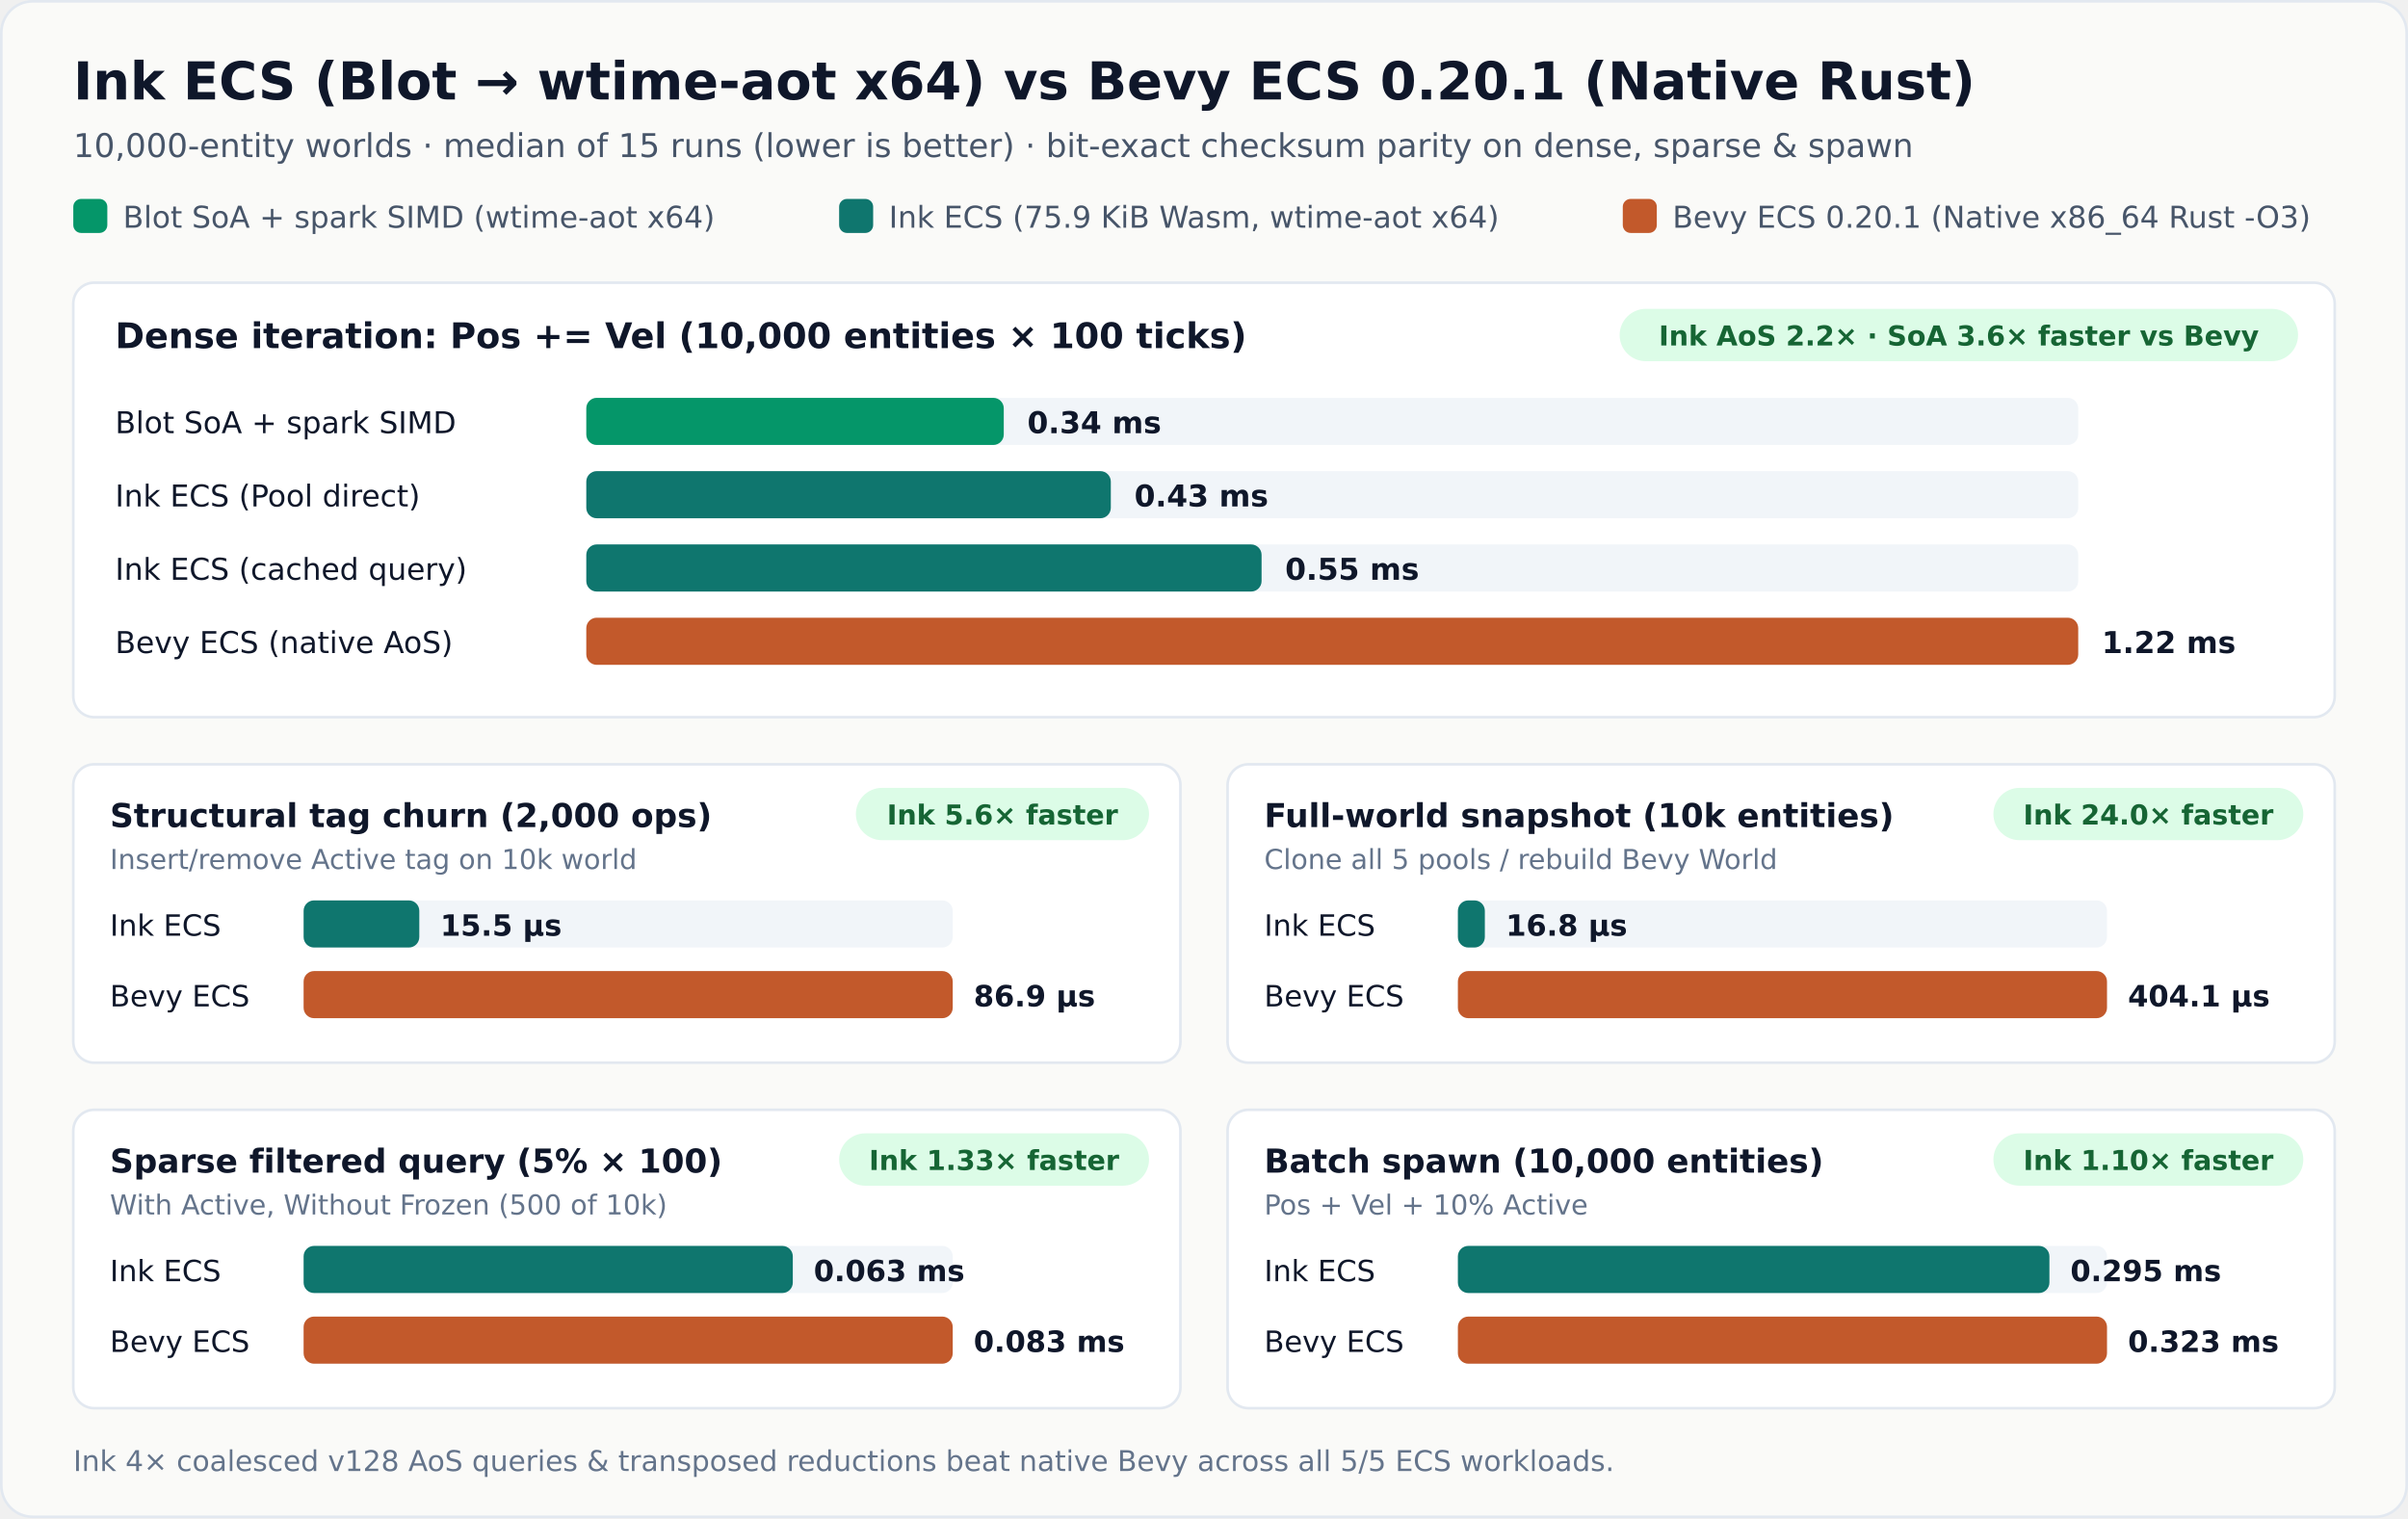
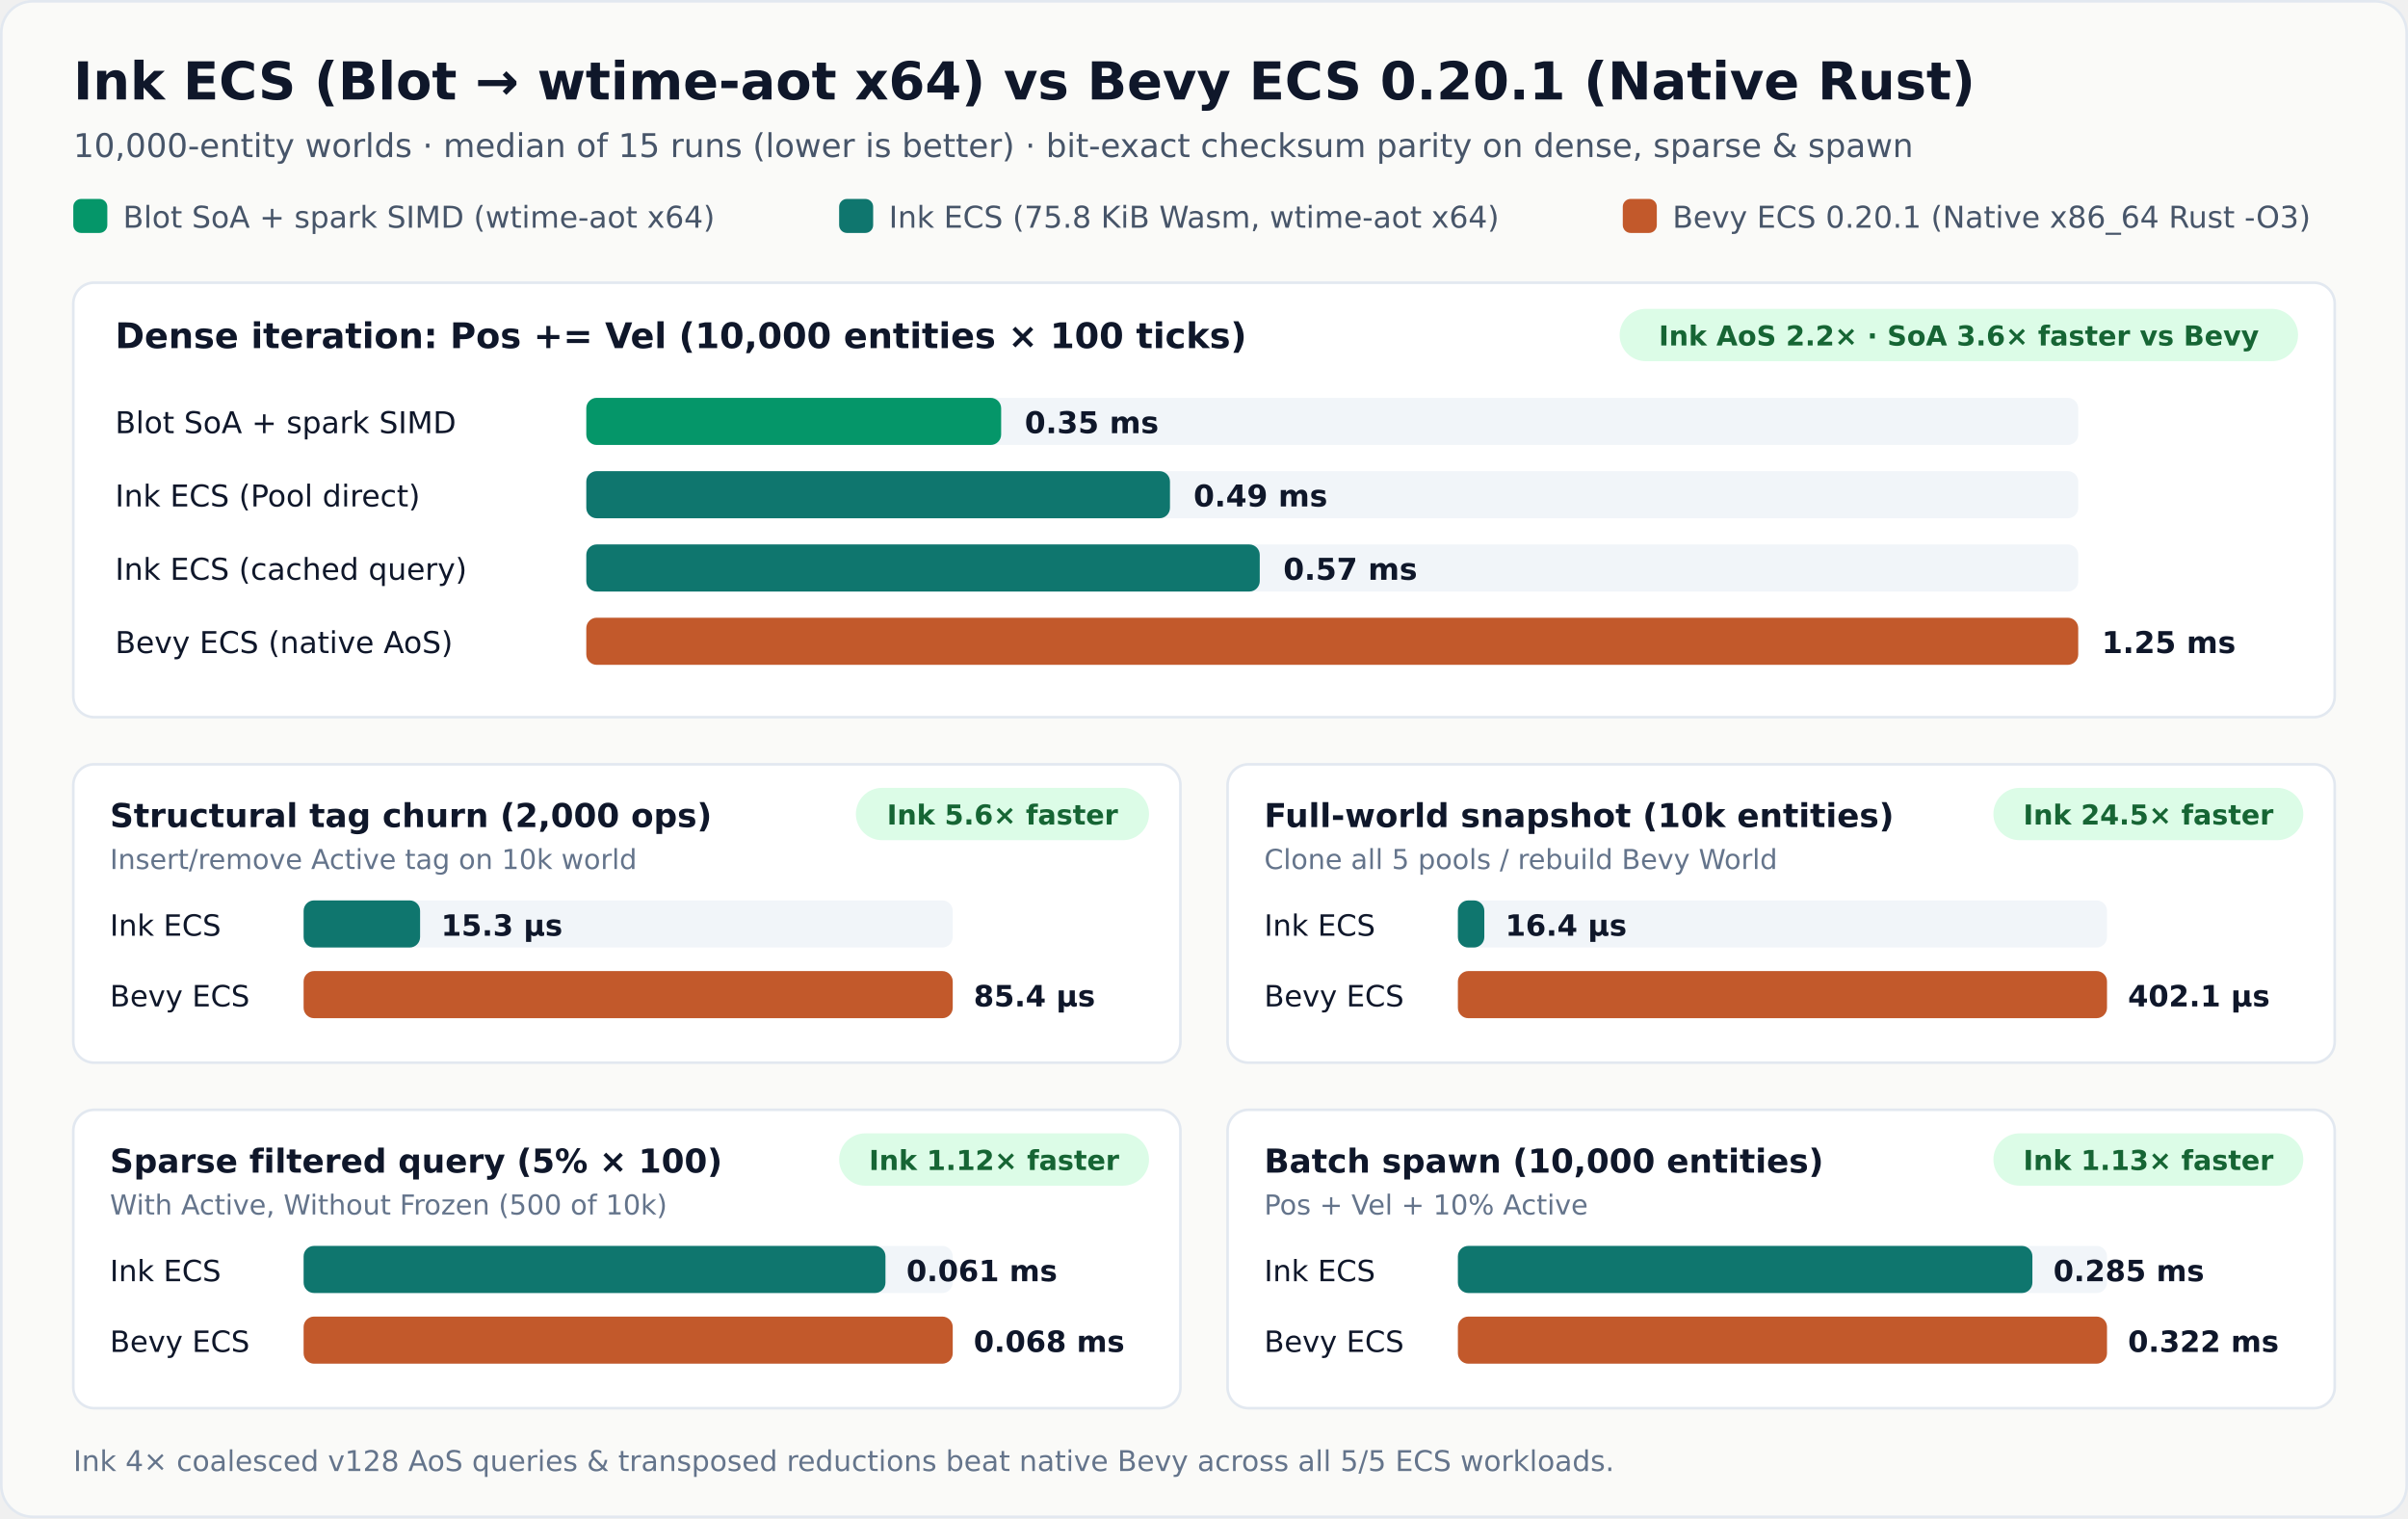
<svg xmlns="http://www.w3.org/2000/svg" width="920" height="580" viewBox="0 0 920 580" role="img" aria-label="Ink ECS vs Bevy ECS 0.20.1 performance comparison">
  <rect x="0.5" y="0.5" width="919" height="579" rx="12" fill="#fafaf8" stroke="#e2e8f0" />
  <text x="28.0" y="38.0" font-family="'DejaVu Sans', system-ui, -apple-system, 'Segoe UI', Helvetica, Arial, sans-serif" font-size="20" font-weight="700" fill="#0f172a" text-anchor="start">Ink ECS (Blot → wtime-aot x64) vs Bevy ECS 0.20.1 (Native Rust)</text>
  <text x="28.0" y="60.0" font-family="'DejaVu Sans', system-ui, -apple-system, 'Segoe UI', Helvetica, Arial, sans-serif" font-size="12.5" font-weight="400" fill="#475569" text-anchor="start">10,000-entity worlds · median of 15 runs (lower is better) · bit-exact checksum parity on dense, sparse &amp; spawn</text>
  <rect x="28.0" y="76.0" width="13" height="13" rx="3" fill="#059669" />
  <text x="47.0" y="87.0" font-family="'DejaVu Sans', system-ui, -apple-system, 'Segoe UI', Helvetica, Arial, sans-serif" font-size="11.5" font-weight="500" fill="#475569">Blot SoA + spark SIMD (wtime-aot x64)</text>
  <rect x="320.6" y="76.0" width="13" height="13" rx="3" fill="#0f766e" />
-   <text x="339.6" y="87.0" font-family="'DejaVu Sans', system-ui, -apple-system, 'Segoe UI', Helvetica, Arial, sans-serif" font-size="11.5" font-weight="500" fill="#475569">Ink ECS (75.9 KiB Wasm, wtime-aot x64)</text>
+   <text x="339.6" y="87.0" font-family="'DejaVu Sans', system-ui, -apple-system, 'Segoe UI', Helvetica, Arial, sans-serif" font-size="11.5" font-weight="500" fill="#475569">Ink ECS (75.8 KiB Wasm, wtime-aot x64)</text>
  <rect x="620.0" y="76.0" width="13" height="13" rx="3" fill="#c2592b" />
  <text x="639.0" y="87.0" font-family="'DejaVu Sans', system-ui, -apple-system, 'Segoe UI', Helvetica, Arial, sans-serif" font-size="11.5" font-weight="500" fill="#475569">Bevy ECS 0.20.1 (Native x86_64 Rust -O3)</text>
  <rect x="28" y="108" width="864" height="166" rx="8" fill="#ffffff" stroke="#e2e8f0" />
  <text x="44.0" y="133.0" font-family="'DejaVu Sans', system-ui, -apple-system, 'Segoe UI', Helvetica, Arial, sans-serif" font-size="13.5" font-weight="700" fill="#0f172a" text-anchor="start">Dense iteration: Pos += Vel (10,000 entities × 100 ticks)</text>
  <rect x="618.8" y="118.0" width="259.2" height="20.0" rx="10" fill="#dcfce7" />
  <text x="748.4" y="132.0" font-family="'DejaVu Sans', system-ui, -apple-system, 'Segoe UI', Helvetica, Arial, sans-serif" font-size="10.5" font-weight="600" fill="#166534" text-anchor="middle">Ink AoS 2.2× · SoA 3.6× faster vs Bevy</text>
  <text x="44.0" y="165.5" font-family="'DejaVu Sans', system-ui, -apple-system, 'Segoe UI', Helvetica, Arial, sans-serif" font-size="11.5" font-weight="500" fill="#0f172a" text-anchor="start">Blot SoA + spark SIMD</text>
  <rect x="224.0" y="152.0" width="570.0" height="18" rx="4" fill="#f1f5f9" />
-   <rect x="224.0" y="152.0" width="159.5" height="18" rx="4" fill="#059669" />
-   <text x="392.5" y="165.5" font-family="'DejaVu Sans', system-ui, -apple-system, 'Segoe UI', Helvetica, Arial, sans-serif" font-size="11.5" font-weight="600" fill="#0f172a" text-anchor="start">0.34 ms</text>
+   <rect x="224.0" y="152.0" width="158.5" height="18" rx="4" fill="#059669" />
+   <text x="391.5" y="165.5" font-family="'DejaVu Sans', system-ui, -apple-system, 'Segoe UI', Helvetica, Arial, sans-serif" font-size="11.5" font-weight="600" fill="#0f172a" text-anchor="start">0.35 ms</text>
  <text x="44.0" y="193.5" font-family="'DejaVu Sans', system-ui, -apple-system, 'Segoe UI', Helvetica, Arial, sans-serif" font-size="11.5" font-weight="500" fill="#0f172a" text-anchor="start">Ink ECS (Pool direct)</text>
  <rect x="224.0" y="180.0" width="570.0" height="18" rx="4" fill="#f1f5f9" />
-   <rect x="224.0" y="180.0" width="200.4" height="18" rx="4" fill="#0f766e" />
-   <text x="433.4" y="193.5" font-family="'DejaVu Sans', system-ui, -apple-system, 'Segoe UI', Helvetica, Arial, sans-serif" font-size="11.5" font-weight="600" fill="#0f172a" text-anchor="start">0.43 ms</text>
+   <rect x="224.0" y="180.0" width="223.0" height="18" rx="4" fill="#0f766e" />
+   <text x="456.0" y="193.5" font-family="'DejaVu Sans', system-ui, -apple-system, 'Segoe UI', Helvetica, Arial, sans-serif" font-size="11.5" font-weight="600" fill="#0f172a" text-anchor="start">0.49 ms</text>
  <text x="44.0" y="221.5" font-family="'DejaVu Sans', system-ui, -apple-system, 'Segoe UI', Helvetica, Arial, sans-serif" font-size="11.5" font-weight="500" fill="#0f172a" text-anchor="start">Ink ECS (cached query)</text>
  <rect x="224.0" y="208.0" width="570.0" height="18" rx="4" fill="#f1f5f9" />
-   <rect x="224.0" y="208.0" width="258.0" height="18" rx="4" fill="#0f766e" />
-   <text x="491.0" y="221.5" font-family="'DejaVu Sans', system-ui, -apple-system, 'Segoe UI', Helvetica, Arial, sans-serif" font-size="11.5" font-weight="600" fill="#0f172a" text-anchor="start">0.55 ms</text>
+   <rect x="224.0" y="208.0" width="257.3" height="18" rx="4" fill="#0f766e" />
+   <text x="490.3" y="221.5" font-family="'DejaVu Sans', system-ui, -apple-system, 'Segoe UI', Helvetica, Arial, sans-serif" font-size="11.5" font-weight="600" fill="#0f172a" text-anchor="start">0.57 ms</text>
  <text x="44.0" y="249.5" font-family="'DejaVu Sans', system-ui, -apple-system, 'Segoe UI', Helvetica, Arial, sans-serif" font-size="11.5" font-weight="500" fill="#0f172a" text-anchor="start">Bevy ECS (native AoS)</text>
  <rect x="224.0" y="236.0" width="570.0" height="18" rx="4" fill="#f1f5f9" />
  <rect x="224.0" y="236.0" width="570.0" height="18" rx="4" fill="#c2592b" />
-   <text x="803.0" y="249.5" font-family="'DejaVu Sans', system-ui, -apple-system, 'Segoe UI', Helvetica, Arial, sans-serif" font-size="11.5" font-weight="600" fill="#0f172a" text-anchor="start">1.22 ms</text>
+   <text x="803.0" y="249.5" font-family="'DejaVu Sans', system-ui, -apple-system, 'Segoe UI', Helvetica, Arial, sans-serif" font-size="11.5" font-weight="600" fill="#0f172a" text-anchor="start">1.25 ms</text>
  <rect x="28" y="292" width="423" height="114" rx="8" fill="#ffffff" stroke="#e2e8f0" />
  <text x="42.0" y="316.0" font-family="'DejaVu Sans', system-ui, -apple-system, 'Segoe UI', Helvetica, Arial, sans-serif" font-size="12.6" font-weight="700" fill="#0f172a" text-anchor="start">Structural tag churn (2,000 ops)</text>
  <text x="42.0" y="332.0" font-family="'DejaVu Sans', system-ui, -apple-system, 'Segoe UI', Helvetica, Arial, sans-serif" font-size="10.5" font-weight="400" fill="#64748b" text-anchor="start">Insert/remove Active tag on 10k world</text>
  <rect x="327.0" y="301.0" width="112.0" height="20.0" rx="10" fill="#dcfce7" />
  <text x="383.0" y="315.0" font-family="'DejaVu Sans', system-ui, -apple-system, 'Segoe UI', Helvetica, Arial, sans-serif" font-size="10.5" font-weight="600" fill="#166534" text-anchor="middle">Ink 5.6× faster</text>
  <text x="42.0" y="357.5" font-family="'DejaVu Sans', system-ui, -apple-system, 'Segoe UI', Helvetica, Arial, sans-serif" font-size="11.2" font-weight="500" fill="#0f172a" text-anchor="start">Ink ECS</text>
  <rect x="116.0" y="344.0" width="248.0" height="18" rx="4" fill="#f1f5f9" />
-   <rect x="116.0" y="344.0" width="44.2" height="18" rx="4" fill="#0f766e" />
-   <text x="168.2" y="357.5" font-family="'DejaVu Sans', system-ui, -apple-system, 'Segoe UI', Helvetica, Arial, sans-serif" font-size="11.2" font-weight="600" fill="#0f172a" text-anchor="start">15.5 µs</text>
+   <rect x="116.0" y="344.0" width="44.5" height="18" rx="4" fill="#0f766e" />
+   <text x="168.5" y="357.5" font-family="'DejaVu Sans', system-ui, -apple-system, 'Segoe UI', Helvetica, Arial, sans-serif" font-size="11.2" font-weight="600" fill="#0f172a" text-anchor="start">15.3 µs</text>
  <text x="42.0" y="384.5" font-family="'DejaVu Sans', system-ui, -apple-system, 'Segoe UI', Helvetica, Arial, sans-serif" font-size="11.2" font-weight="500" fill="#0f172a" text-anchor="start">Bevy ECS</text>
  <rect x="116.0" y="371.0" width="248.0" height="18" rx="4" fill="#f1f5f9" />
  <rect x="116.0" y="371.0" width="248.0" height="18" rx="4" fill="#c2592b" />
-   <text x="372.0" y="384.5" font-family="'DejaVu Sans', system-ui, -apple-system, 'Segoe UI', Helvetica, Arial, sans-serif" font-size="11.2" font-weight="600" fill="#0f172a" text-anchor="start">86.9 µs</text>
+   <text x="372.0" y="384.5" font-family="'DejaVu Sans', system-ui, -apple-system, 'Segoe UI', Helvetica, Arial, sans-serif" font-size="11.2" font-weight="600" fill="#0f172a" text-anchor="start">85.4 µs</text>
  <rect x="469" y="292" width="423" height="114" rx="8" fill="#ffffff" stroke="#e2e8f0" />
  <text x="483.0" y="316.0" font-family="'DejaVu Sans', system-ui, -apple-system, 'Segoe UI', Helvetica, Arial, sans-serif" font-size="12.6" font-weight="700" fill="#0f172a" text-anchor="start">Full-world snapshot (10k entities)</text>
  <text x="483.0" y="332.0" font-family="'DejaVu Sans', system-ui, -apple-system, 'Segoe UI', Helvetica, Arial, sans-serif" font-size="10.5" font-weight="400" fill="#64748b" text-anchor="start">Clone all 5 pools / rebuild Bevy World</text>
  <rect x="761.6" y="301.0" width="118.4" height="20.0" rx="10" fill="#dcfce7" />
-   <text x="820.8" y="315.0" font-family="'DejaVu Sans', system-ui, -apple-system, 'Segoe UI', Helvetica, Arial, sans-serif" font-size="10.5" font-weight="600" fill="#166534" text-anchor="middle">Ink 24.0× faster</text>
+   <text x="820.8" y="315.0" font-family="'DejaVu Sans', system-ui, -apple-system, 'Segoe UI', Helvetica, Arial, sans-serif" font-size="10.5" font-weight="600" fill="#166534" text-anchor="middle">Ink 24.5× faster</text>
  <text x="483.0" y="357.5" font-family="'DejaVu Sans', system-ui, -apple-system, 'Segoe UI', Helvetica, Arial, sans-serif" font-size="11.2" font-weight="500" fill="#0f172a" text-anchor="start">Ink ECS</text>
  <rect x="557.0" y="344.0" width="248.0" height="18" rx="4" fill="#f1f5f9" />
-   <rect x="557.0" y="344.0" width="10.3" height="18" rx="4" fill="#0f766e" />
-   <text x="575.3" y="357.5" font-family="'DejaVu Sans', system-ui, -apple-system, 'Segoe UI', Helvetica, Arial, sans-serif" font-size="11.2" font-weight="600" fill="#0f172a" text-anchor="start">16.8 µs</text>
+   <rect x="557.0" y="344.0" width="10.1" height="18" rx="4" fill="#0f766e" />
+   <text x="575.1" y="357.5" font-family="'DejaVu Sans', system-ui, -apple-system, 'Segoe UI', Helvetica, Arial, sans-serif" font-size="11.2" font-weight="600" fill="#0f172a" text-anchor="start">16.4 µs</text>
  <text x="483.0" y="384.5" font-family="'DejaVu Sans', system-ui, -apple-system, 'Segoe UI', Helvetica, Arial, sans-serif" font-size="11.2" font-weight="500" fill="#0f172a" text-anchor="start">Bevy ECS</text>
  <rect x="557.0" y="371.0" width="248.0" height="18" rx="4" fill="#f1f5f9" />
  <rect x="557.0" y="371.0" width="248.0" height="18" rx="4" fill="#c2592b" />
-   <text x="813.0" y="384.5" font-family="'DejaVu Sans', system-ui, -apple-system, 'Segoe UI', Helvetica, Arial, sans-serif" font-size="11.2" font-weight="600" fill="#0f172a" text-anchor="start">404.1 µs</text>
+   <text x="813.0" y="384.5" font-family="'DejaVu Sans', system-ui, -apple-system, 'Segoe UI', Helvetica, Arial, sans-serif" font-size="11.2" font-weight="600" fill="#0f172a" text-anchor="start">402.1 µs</text>
  <rect x="28" y="424" width="423" height="114" rx="8" fill="#ffffff" stroke="#e2e8f0" />
  <text x="42.0" y="448.0" font-family="'DejaVu Sans', system-ui, -apple-system, 'Segoe UI', Helvetica, Arial, sans-serif" font-size="12.6" font-weight="700" fill="#0f172a" text-anchor="start">Sparse filtered query (5% × 100)</text>
  <text x="42.0" y="464.0" font-family="'DejaVu Sans', system-ui, -apple-system, 'Segoe UI', Helvetica, Arial, sans-serif" font-size="10.5" font-weight="400" fill="#64748b" text-anchor="start">With Active, Without Frozen (500 of 10k)</text>
  <rect x="320.6" y="433.0" width="118.4" height="20.0" rx="10" fill="#dcfce7" />
-   <text x="379.8" y="447.0" font-family="'DejaVu Sans', system-ui, -apple-system, 'Segoe UI', Helvetica, Arial, sans-serif" font-size="10.5" font-weight="600" fill="#166534" text-anchor="middle">Ink 1.33× faster</text>
+   <text x="379.8" y="447.0" font-family="'DejaVu Sans', system-ui, -apple-system, 'Segoe UI', Helvetica, Arial, sans-serif" font-size="10.5" font-weight="600" fill="#166534" text-anchor="middle">Ink 1.12× faster</text>
  <text x="42.0" y="489.5" font-family="'DejaVu Sans', system-ui, -apple-system, 'Segoe UI', Helvetica, Arial, sans-serif" font-size="11.2" font-weight="500" fill="#0f172a" text-anchor="start">Ink ECS</text>
  <rect x="116.0" y="476.0" width="248.0" height="18" rx="4" fill="#f1f5f9" />
-   <rect x="116.0" y="476.0" width="186.9" height="18" rx="4" fill="#0f766e" />
-   <text x="310.9" y="489.5" font-family="'DejaVu Sans', system-ui, -apple-system, 'Segoe UI', Helvetica, Arial, sans-serif" font-size="11.2" font-weight="600" fill="#0f172a" text-anchor="start">0.063 ms</text>
+   <rect x="116.0" y="476.0" width="222.3" height="18" rx="4" fill="#0f766e" />
+   <text x="346.3" y="489.5" font-family="'DejaVu Sans', system-ui, -apple-system, 'Segoe UI', Helvetica, Arial, sans-serif" font-size="11.2" font-weight="600" fill="#0f172a" text-anchor="start">0.061 ms</text>
  <text x="42.0" y="516.5" font-family="'DejaVu Sans', system-ui, -apple-system, 'Segoe UI', Helvetica, Arial, sans-serif" font-size="11.2" font-weight="500" fill="#0f172a" text-anchor="start">Bevy ECS</text>
  <rect x="116.0" y="503.0" width="248.0" height="18" rx="4" fill="#f1f5f9" />
  <rect x="116.0" y="503.0" width="248.0" height="18" rx="4" fill="#c2592b" />
-   <text x="372.0" y="516.5" font-family="'DejaVu Sans', system-ui, -apple-system, 'Segoe UI', Helvetica, Arial, sans-serif" font-size="11.2" font-weight="600" fill="#0f172a" text-anchor="start">0.083 ms</text>
+   <text x="372.0" y="516.5" font-family="'DejaVu Sans', system-ui, -apple-system, 'Segoe UI', Helvetica, Arial, sans-serif" font-size="11.2" font-weight="600" fill="#0f172a" text-anchor="start">0.068 ms</text>
  <rect x="469" y="424" width="423" height="114" rx="8" fill="#ffffff" stroke="#e2e8f0" />
  <text x="483.0" y="448.0" font-family="'DejaVu Sans', system-ui, -apple-system, 'Segoe UI', Helvetica, Arial, sans-serif" font-size="12.6" font-weight="700" fill="#0f172a" text-anchor="start">Batch spawn (10,000 entities)</text>
  <text x="483.0" y="464.0" font-family="'DejaVu Sans', system-ui, -apple-system, 'Segoe UI', Helvetica, Arial, sans-serif" font-size="10.5" font-weight="400" fill="#64748b" text-anchor="start">Pos + Vel + 10% Active</text>
  <rect x="761.6" y="433.0" width="118.4" height="20.0" rx="10" fill="#dcfce7" />
-   <text x="820.8" y="447.0" font-family="'DejaVu Sans', system-ui, -apple-system, 'Segoe UI', Helvetica, Arial, sans-serif" font-size="10.5" font-weight="600" fill="#166534" text-anchor="middle">Ink 1.10× faster</text>
+   <text x="820.8" y="447.0" font-family="'DejaVu Sans', system-ui, -apple-system, 'Segoe UI', Helvetica, Arial, sans-serif" font-size="10.5" font-weight="600" fill="#166534" text-anchor="middle">Ink 1.13× faster</text>
  <text x="483.0" y="489.5" font-family="'DejaVu Sans', system-ui, -apple-system, 'Segoe UI', Helvetica, Arial, sans-serif" font-size="11.2" font-weight="500" fill="#0f172a" text-anchor="start">Ink ECS</text>
  <rect x="557.0" y="476.0" width="248.0" height="18" rx="4" fill="#f1f5f9" />
-   <rect x="557.0" y="476.0" width="226.0" height="18" rx="4" fill="#0f766e" />
-   <text x="791.0" y="489.5" font-family="'DejaVu Sans', system-ui, -apple-system, 'Segoe UI', Helvetica, Arial, sans-serif" font-size="11.2" font-weight="600" fill="#0f172a" text-anchor="start">0.295 ms</text>
+   <rect x="557.0" y="476.0" width="219.5" height="18" rx="4" fill="#0f766e" />
+   <text x="784.5" y="489.5" font-family="'DejaVu Sans', system-ui, -apple-system, 'Segoe UI', Helvetica, Arial, sans-serif" font-size="11.2" font-weight="600" fill="#0f172a" text-anchor="start">0.285 ms</text>
  <text x="483.0" y="516.5" font-family="'DejaVu Sans', system-ui, -apple-system, 'Segoe UI', Helvetica, Arial, sans-serif" font-size="11.2" font-weight="500" fill="#0f172a" text-anchor="start">Bevy ECS</text>
  <rect x="557.0" y="503.0" width="248.0" height="18" rx="4" fill="#f1f5f9" />
  <rect x="557.0" y="503.0" width="248.0" height="18" rx="4" fill="#c2592b" />
-   <text x="813.0" y="516.5" font-family="'DejaVu Sans', system-ui, -apple-system, 'Segoe UI', Helvetica, Arial, sans-serif" font-size="11.2" font-weight="600" fill="#0f172a" text-anchor="start">0.323 ms</text>
+   <text x="813.0" y="516.5" font-family="'DejaVu Sans', system-ui, -apple-system, 'Segoe UI', Helvetica, Arial, sans-serif" font-size="11.2" font-weight="600" fill="#0f172a" text-anchor="start">0.322 ms</text>
  <text x="28.0" y="562.0" font-family="'DejaVu Sans', system-ui, -apple-system, 'Segoe UI', Helvetica, Arial, sans-serif" font-size="10.9" font-weight="400" fill="#64748b" text-anchor="start">Ink 4× coalesced v128 AoS queries &amp; transposed reductions beat native Bevy across all 5/5 ECS workloads.</text>
</svg>
